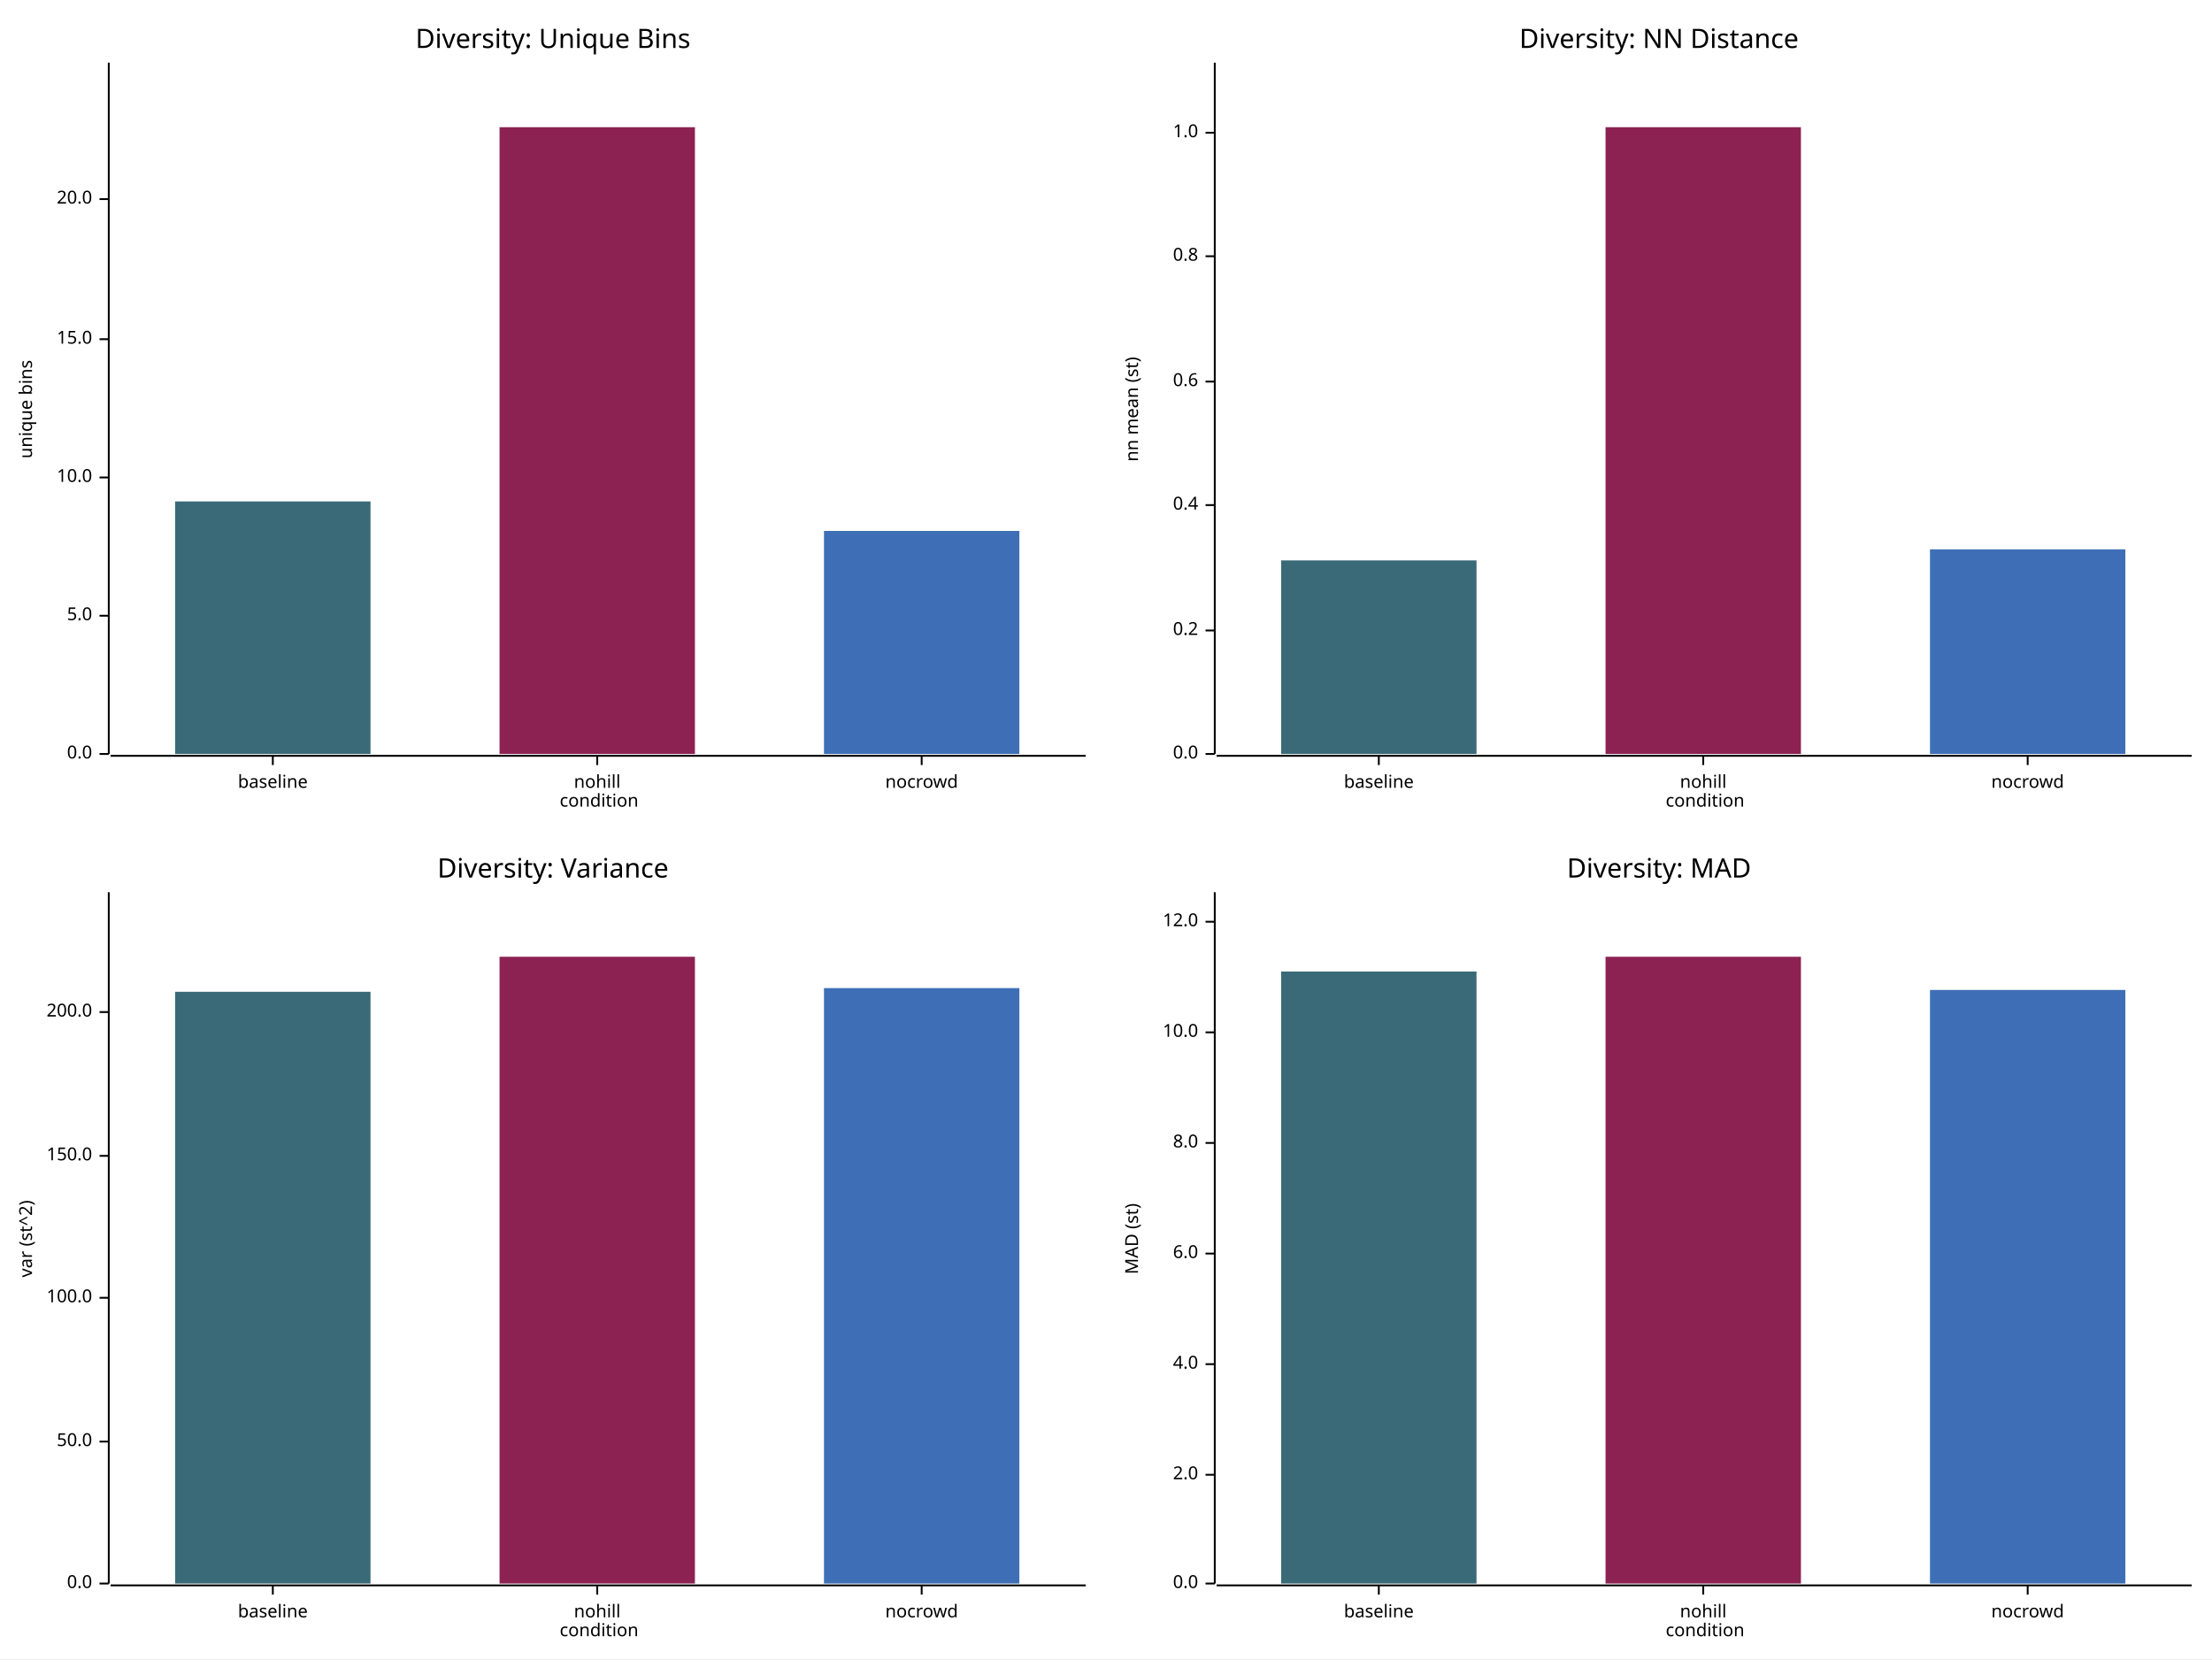
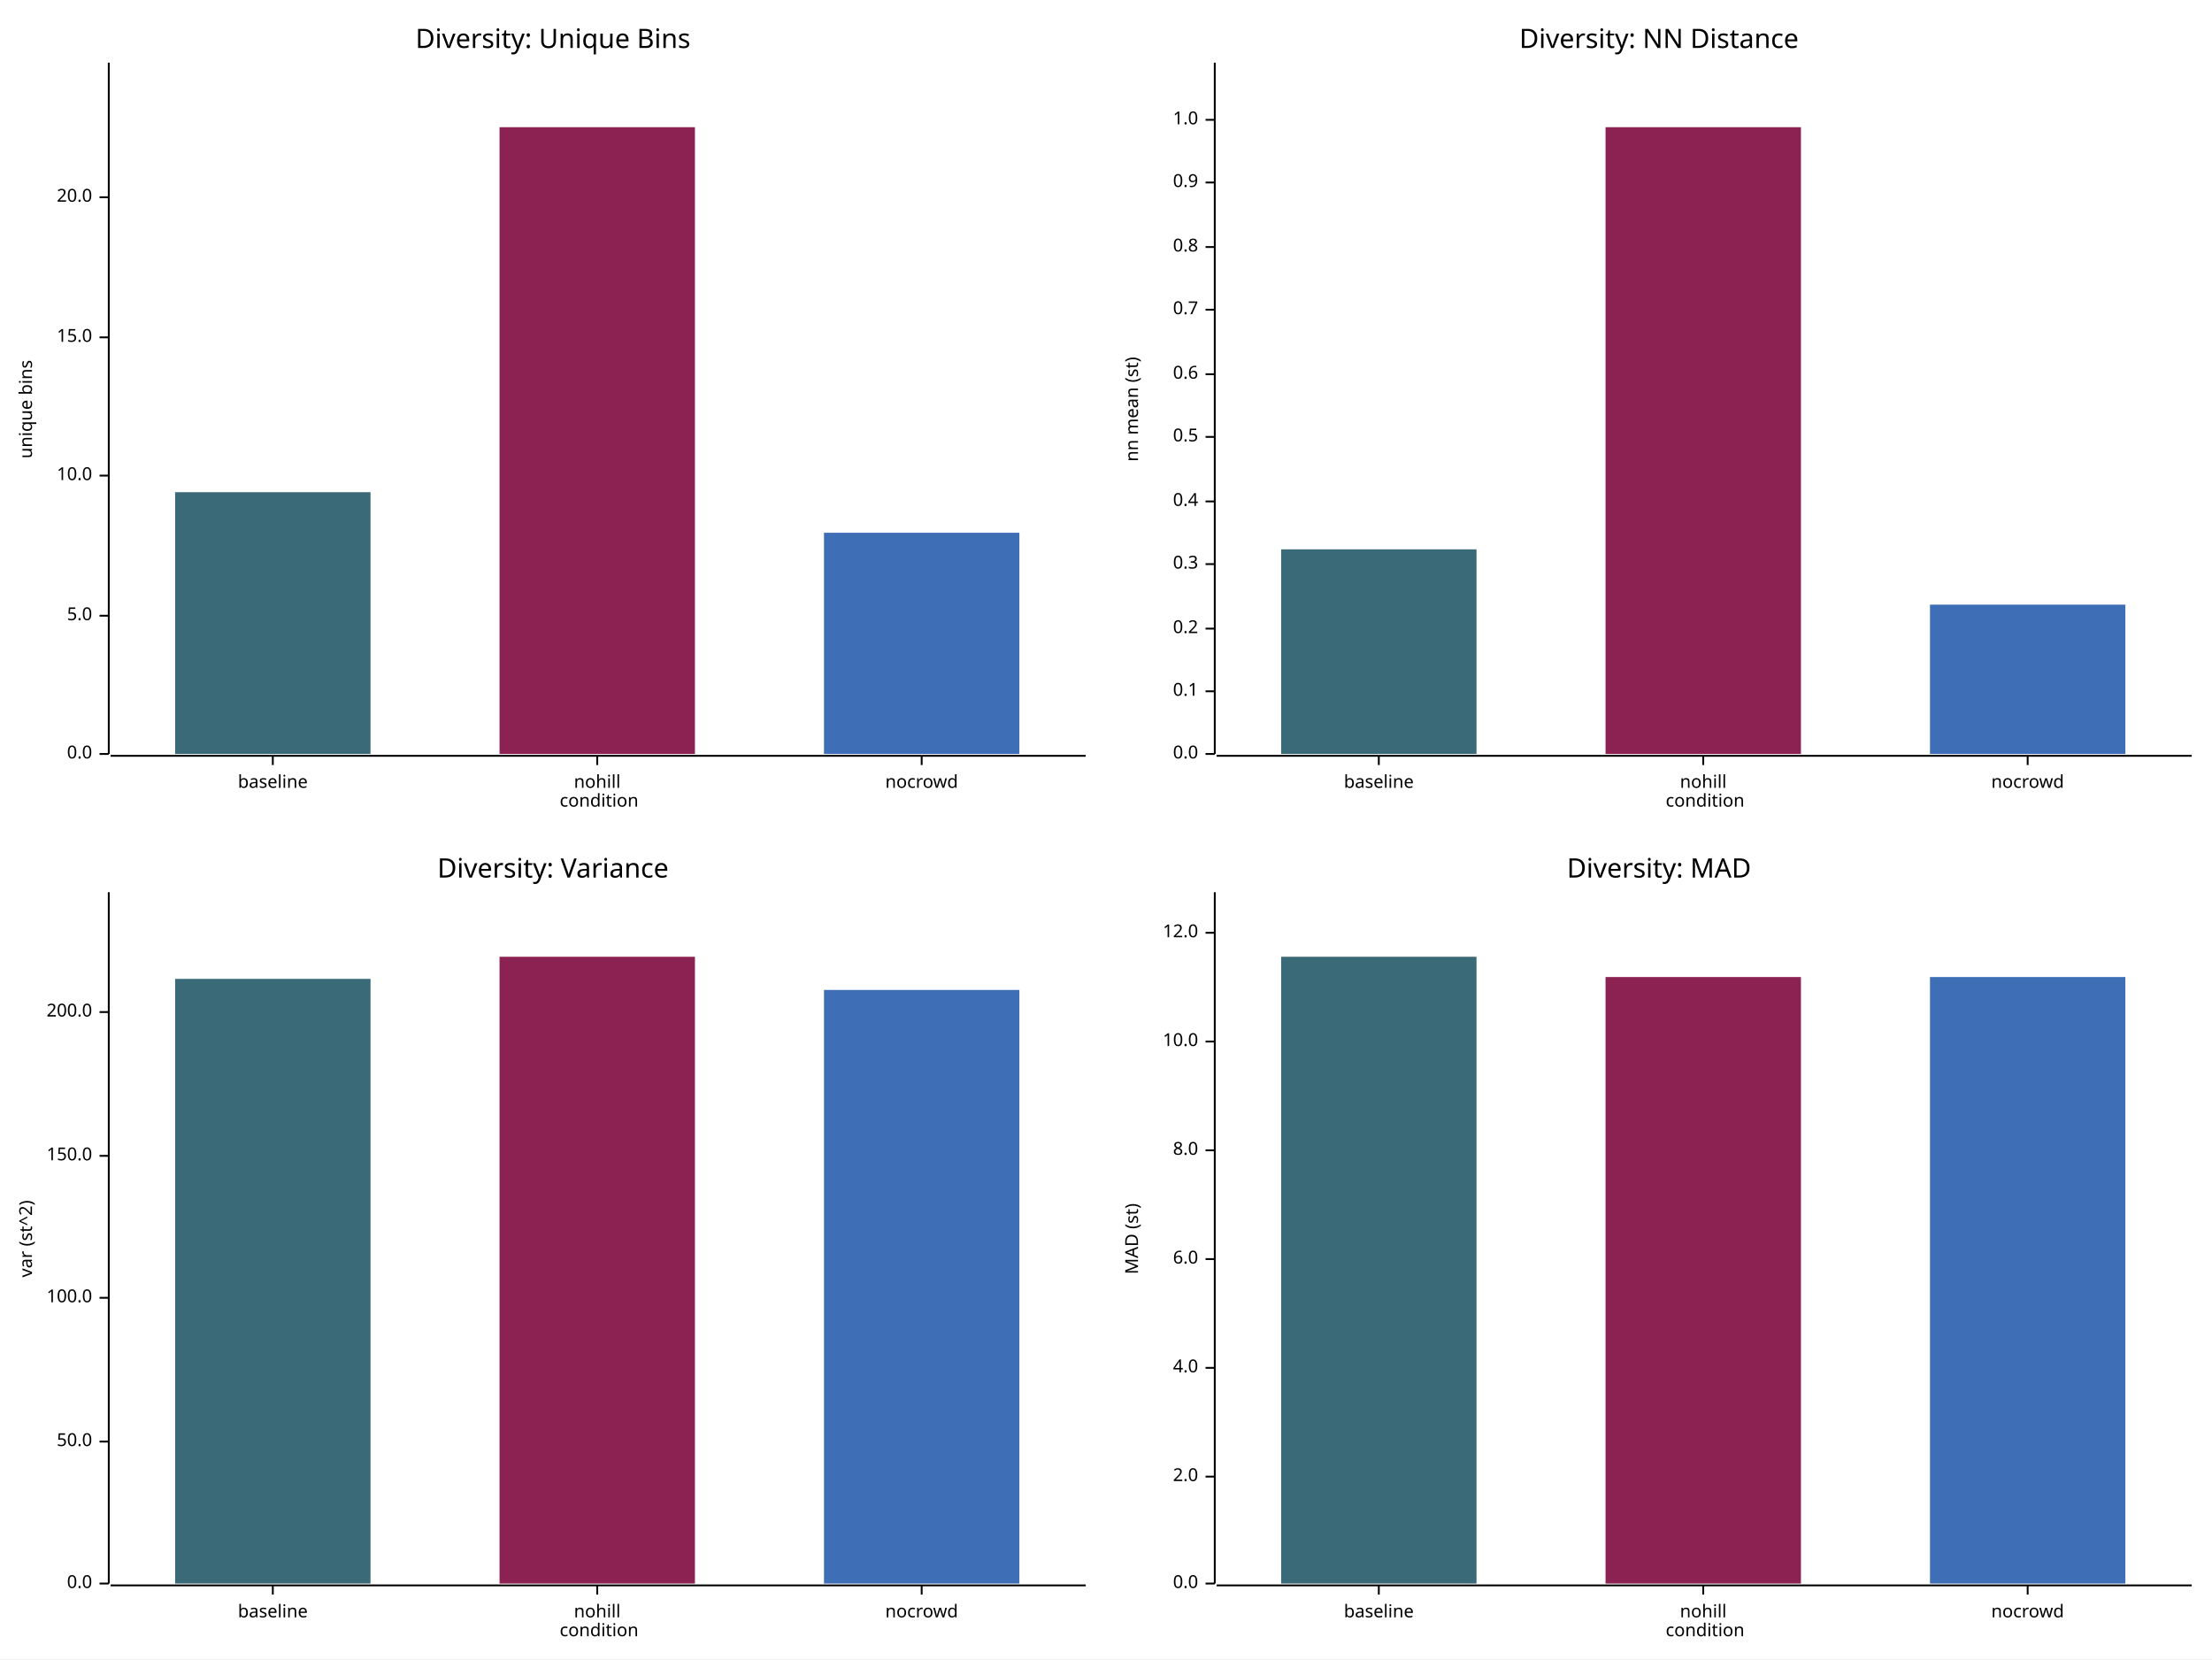
<svg xmlns="http://www.w3.org/2000/svg" width="1200" height="900" viewBox="0 0 1200 900">
  <rect x="0" y="0" width="1200" height="900" opacity="1" fill="#FFFFFF" stroke="none" />
  <text x="300" y="15" dy="0.76em" text-anchor="middle" font-family="sans-serif" font-size="14.516" opacity="1" fill="#000000">
Diversity: Unique Bins
</text>
  <text x="10" y="222" dy="0.76em" text-anchor="middle" font-family="sans-serif" font-size="9.677" opacity="1" fill="#000000" transform="rotate(270, 10, 222)">
unique bins
</text>
  <text x="325" y="440" dy="-0.5ex" text-anchor="middle" font-family="sans-serif" font-size="9.677" opacity="1" fill="#000000">
condition
</text>
  <polyline fill="none" opacity="1" stroke="#000000" stroke-width="1" points="59,34 59,409 " />
  <text x="50" y="409" dy="0.5ex" text-anchor="end" font-family="sans-serif" font-size="9.677" opacity="1" fill="#000000">
0.0
</text>
  <polyline fill="none" opacity="1" stroke="#000000" stroke-width="1" points="54,409 59,409 " />
  <text x="50" y="334" dy="0.5ex" text-anchor="end" font-family="sans-serif" font-size="9.677" opacity="1" fill="#000000">
5.0
</text>
  <polyline fill="none" opacity="1" stroke="#000000" stroke-width="1" points="54,334 59,334 " />
-   <text x="50" y="259" dy="0.5ex" text-anchor="end" font-family="sans-serif" font-size="9.677" opacity="1" fill="#000000">
+   <text x="50" y="258" dy="0.5ex" text-anchor="end" font-family="sans-serif" font-size="9.677" opacity="1" fill="#000000">
10.0
</text>
-   <polyline fill="none" opacity="1" stroke="#000000" stroke-width="1" points="54,259 59,259 " />
-   <text x="50" y="184" dy="0.5ex" text-anchor="end" font-family="sans-serif" font-size="9.677" opacity="1" fill="#000000">
+   <polyline fill="none" opacity="1" stroke="#000000" stroke-width="1" points="54,258 59,258 " />
+   <text x="50" y="183" dy="0.5ex" text-anchor="end" font-family="sans-serif" font-size="9.677" opacity="1" fill="#000000">
15.0
</text>
-   <polyline fill="none" opacity="1" stroke="#000000" stroke-width="1" points="54,184 59,184 " />
-   <text x="50" y="108" dy="0.5ex" text-anchor="end" font-family="sans-serif" font-size="9.677" opacity="1" fill="#000000">
+   <polyline fill="none" opacity="1" stroke="#000000" stroke-width="1" points="54,183 59,183 " />
+   <text x="50" y="107" dy="0.5ex" text-anchor="end" font-family="sans-serif" font-size="9.677" opacity="1" fill="#000000">
20.0
</text>
-   <polyline fill="none" opacity="1" stroke="#000000" stroke-width="1" points="54,108 59,108 " />
+   <polyline fill="none" opacity="1" stroke="#000000" stroke-width="1" points="54,107 59,107 " />
  <polyline fill="none" opacity="1" stroke="#000000" stroke-width="1" points="60,410 589,410 " />
  <text x="148" y="420" dy="0.76em" text-anchor="middle" font-family="sans-serif" font-size="9.677" opacity="1" fill="#000000">
baseline
</text>
  <polyline fill="none" opacity="1" stroke="#000000" stroke-width="1" points="148,410 148,415 " />
  <text x="324" y="420" dy="0.76em" text-anchor="middle" font-family="sans-serif" font-size="9.677" opacity="1" fill="#000000">
nohill
</text>
  <polyline fill="none" opacity="1" stroke="#000000" stroke-width="1" points="324,410 324,415 " />
  <text x="500" y="420" dy="0.76em" text-anchor="middle" font-family="sans-serif" font-size="9.677" opacity="1" fill="#000000">
nocrowd
</text>
  <polyline fill="none" opacity="1" stroke="#000000" stroke-width="1" points="500,410 500,415 " />
-   <rect x="95" y="272" width="106" height="137" opacity="1" fill="#3A6A78" stroke="none" />
+   <rect x="95" y="267" width="106" height="142" opacity="1" fill="#3A6A78" stroke="none" />
  <rect x="271" y="69" width="106" height="340" opacity="1" fill="#8B2252" stroke="none" />
-   <rect x="447" y="288" width="106" height="121" opacity="1" fill="#3E6FB6" stroke="none" />
+   <rect x="447" y="289" width="106" height="120" opacity="1" fill="#3E6FB6" stroke="none" />
  <text x="900" y="15" dy="0.76em" text-anchor="middle" font-family="sans-serif" font-size="14.516" opacity="1" fill="#000000">
Diversity: NN Distance
</text>
  <text x="610" y="222" dy="0.76em" text-anchor="middle" font-family="sans-serif" font-size="9.677" opacity="1" fill="#000000" transform="rotate(270, 610, 222)">
nn mean (st)
</text>
  <text x="925" y="440" dy="-0.5ex" text-anchor="middle" font-family="sans-serif" font-size="9.677" opacity="1" fill="#000000">
condition
</text>
  <polyline fill="none" opacity="1" stroke="#000000" stroke-width="1" points="659,34 659,409 " />
  <text x="650" y="409" dy="0.5ex" text-anchor="end" font-family="sans-serif" font-size="9.677" opacity="1" fill="#000000">
0.0
</text>
  <polyline fill="none" opacity="1" stroke="#000000" stroke-width="1" points="654,409 659,409 " />
-   <text x="650" y="342" dy="0.5ex" text-anchor="end" font-family="sans-serif" font-size="9.677" opacity="1" fill="#000000">
+   <text x="650" y="375" dy="0.5ex" text-anchor="end" font-family="sans-serif" font-size="9.677" opacity="1" fill="#000000">
+ 0.1
+ </text>
+   <polyline fill="none" opacity="1" stroke="#000000" stroke-width="1" points="654,375 659,375 " />
+   <text x="650" y="341" dy="0.5ex" text-anchor="end" font-family="sans-serif" font-size="9.677" opacity="1" fill="#000000">
0.2
</text>
-   <polyline fill="none" opacity="1" stroke="#000000" stroke-width="1" points="654,342 659,342 " />
-   <text x="650" y="274" dy="0.5ex" text-anchor="end" font-family="sans-serif" font-size="9.677" opacity="1" fill="#000000">
+   <polyline fill="none" opacity="1" stroke="#000000" stroke-width="1" points="654,341 659,341 " />
+   <text x="650" y="306" dy="0.5ex" text-anchor="end" font-family="sans-serif" font-size="9.677" opacity="1" fill="#000000">
+ 0.3
+ </text>
+   <polyline fill="none" opacity="1" stroke="#000000" stroke-width="1" points="654,306 659,306 " />
+   <text x="650" y="272" dy="0.5ex" text-anchor="end" font-family="sans-serif" font-size="9.677" opacity="1" fill="#000000">
0.4
</text>
-   <polyline fill="none" opacity="1" stroke="#000000" stroke-width="1" points="654,274 659,274 " />
-   <text x="650" y="207" dy="0.5ex" text-anchor="end" font-family="sans-serif" font-size="9.677" opacity="1" fill="#000000">
+   <polyline fill="none" opacity="1" stroke="#000000" stroke-width="1" points="654,272 659,272 " />
+   <text x="650" y="237" dy="0.5ex" text-anchor="end" font-family="sans-serif" font-size="9.677" opacity="1" fill="#000000">
+ 0.5
+ </text>
+   <polyline fill="none" opacity="1" stroke="#000000" stroke-width="1" points="654,237 659,237 " />
+   <text x="650" y="203" dy="0.5ex" text-anchor="end" font-family="sans-serif" font-size="9.677" opacity="1" fill="#000000">
0.6
</text>
-   <polyline fill="none" opacity="1" stroke="#000000" stroke-width="1" points="654,207 659,207 " />
-   <text x="650" y="139" dy="0.5ex" text-anchor="end" font-family="sans-serif" font-size="9.677" opacity="1" fill="#000000">
+   <polyline fill="none" opacity="1" stroke="#000000" stroke-width="1" points="654,203 659,203 " />
+   <text x="650" y="168" dy="0.5ex" text-anchor="end" font-family="sans-serif" font-size="9.677" opacity="1" fill="#000000">
+ 0.7
+ </text>
+   <polyline fill="none" opacity="1" stroke="#000000" stroke-width="1" points="654,168 659,168 " />
+   <text x="650" y="134" dy="0.5ex" text-anchor="end" font-family="sans-serif" font-size="9.677" opacity="1" fill="#000000">
0.8
</text>
-   <polyline fill="none" opacity="1" stroke="#000000" stroke-width="1" points="654,139 659,139 " />
-   <text x="650" y="72" dy="0.5ex" text-anchor="end" font-family="sans-serif" font-size="9.677" opacity="1" fill="#000000">
+   <polyline fill="none" opacity="1" stroke="#000000" stroke-width="1" points="654,134 659,134 " />
+   <text x="650" y="99" dy="0.5ex" text-anchor="end" font-family="sans-serif" font-size="9.677" opacity="1" fill="#000000">
+ 0.9
+ </text>
+   <polyline fill="none" opacity="1" stroke="#000000" stroke-width="1" points="654,99 659,99 " />
+   <text x="650" y="65" dy="0.5ex" text-anchor="end" font-family="sans-serif" font-size="9.677" opacity="1" fill="#000000">
1.0
</text>
-   <polyline fill="none" opacity="1" stroke="#000000" stroke-width="1" points="654,72 659,72 " />
+   <polyline fill="none" opacity="1" stroke="#000000" stroke-width="1" points="654,65 659,65 " />
  <polyline fill="none" opacity="1" stroke="#000000" stroke-width="1" points="660,410 1189,410 " />
  <text x="748" y="420" dy="0.76em" text-anchor="middle" font-family="sans-serif" font-size="9.677" opacity="1" fill="#000000">
baseline
</text>
  <polyline fill="none" opacity="1" stroke="#000000" stroke-width="1" points="748,410 748,415 " />
  <text x="924" y="420" dy="0.76em" text-anchor="middle" font-family="sans-serif" font-size="9.677" opacity="1" fill="#000000">
nohill
</text>
  <polyline fill="none" opacity="1" stroke="#000000" stroke-width="1" points="924,410 924,415 " />
  <text x="1100" y="420" dy="0.76em" text-anchor="middle" font-family="sans-serif" font-size="9.677" opacity="1" fill="#000000">
nocrowd
</text>
  <polyline fill="none" opacity="1" stroke="#000000" stroke-width="1" points="1100,410 1100,415 " />
-   <rect x="695" y="304" width="106" height="105" opacity="1" fill="#3A6A78" stroke="none" />
+   <rect x="695" y="298" width="106" height="111" opacity="1" fill="#3A6A78" stroke="none" />
  <rect x="871" y="69" width="106" height="340" opacity="1" fill="#8B2252" stroke="none" />
-   <rect x="1047" y="298" width="106" height="111" opacity="1" fill="#3E6FB6" stroke="none" />
+   <rect x="1047" y="328" width="106" height="81" opacity="1" fill="#3E6FB6" stroke="none" />
  <text x="300" y="465" dy="0.76em" text-anchor="middle" font-family="sans-serif" font-size="14.516" opacity="1" fill="#000000">
Diversity: Variance
</text>
  <text x="10" y="672" dy="0.76em" text-anchor="middle" font-family="sans-serif" font-size="9.677" opacity="1" fill="#000000" transform="rotate(270, 10, 672)">
var (st^2)
</text>
  <text x="325" y="890" dy="-0.5ex" text-anchor="middle" font-family="sans-serif" font-size="9.677" opacity="1" fill="#000000">
condition
</text>
  <polyline fill="none" opacity="1" stroke="#000000" stroke-width="1" points="59,484 59,859 " />
  <text x="50" y="859" dy="0.5ex" text-anchor="end" font-family="sans-serif" font-size="9.677" opacity="1" fill="#000000">
0.0
</text>
  <polyline fill="none" opacity="1" stroke="#000000" stroke-width="1" points="54,859 59,859 " />
  <text x="50" y="782" dy="0.5ex" text-anchor="end" font-family="sans-serif" font-size="9.677" opacity="1" fill="#000000">
50.0
</text>
  <polyline fill="none" opacity="1" stroke="#000000" stroke-width="1" points="54,782 59,782 " />
  <text x="50" y="704" dy="0.5ex" text-anchor="end" font-family="sans-serif" font-size="9.677" opacity="1" fill="#000000">
100.0
</text>
  <polyline fill="none" opacity="1" stroke="#000000" stroke-width="1" points="54,704 59,704 " />
  <text x="50" y="627" dy="0.5ex" text-anchor="end" font-family="sans-serif" font-size="9.677" opacity="1" fill="#000000">
150.0
</text>
  <polyline fill="none" opacity="1" stroke="#000000" stroke-width="1" points="54,627 59,627 " />
  <text x="50" y="549" dy="0.5ex" text-anchor="end" font-family="sans-serif" font-size="9.677" opacity="1" fill="#000000">
200.0
</text>
  <polyline fill="none" opacity="1" stroke="#000000" stroke-width="1" points="54,549 59,549 " />
  <polyline fill="none" opacity="1" stroke="#000000" stroke-width="1" points="60,860 589,860 " />
  <text x="148" y="870" dy="0.76em" text-anchor="middle" font-family="sans-serif" font-size="9.677" opacity="1" fill="#000000">
baseline
</text>
  <polyline fill="none" opacity="1" stroke="#000000" stroke-width="1" points="148,860 148,865 " />
  <text x="324" y="870" dy="0.76em" text-anchor="middle" font-family="sans-serif" font-size="9.677" opacity="1" fill="#000000">
nohill
</text>
  <polyline fill="none" opacity="1" stroke="#000000" stroke-width="1" points="324,860 324,865 " />
  <text x="500" y="870" dy="0.76em" text-anchor="middle" font-family="sans-serif" font-size="9.677" opacity="1" fill="#000000">
nocrowd
</text>
  <polyline fill="none" opacity="1" stroke="#000000" stroke-width="1" points="500,860 500,865 " />
-   <rect x="95" y="538" width="106" height="321" opacity="1" fill="#3A6A78" stroke="none" />
+   <rect x="95" y="531" width="106" height="328" opacity="1" fill="#3A6A78" stroke="none" />
  <rect x="271" y="519" width="106" height="340" opacity="1" fill="#8B2252" stroke="none" />
-   <rect x="447" y="536" width="106" height="323" opacity="1" fill="#3E6FB6" stroke="none" />
+   <rect x="447" y="537" width="106" height="322" opacity="1" fill="#3E6FB6" stroke="none" />
  <text x="900" y="465" dy="0.76em" text-anchor="middle" font-family="sans-serif" font-size="14.516" opacity="1" fill="#000000">
Diversity: MAD
</text>
  <text x="610" y="672" dy="0.76em" text-anchor="middle" font-family="sans-serif" font-size="9.677" opacity="1" fill="#000000" transform="rotate(270, 610, 672)">
MAD (st)
</text>
  <text x="925" y="890" dy="-0.5ex" text-anchor="middle" font-family="sans-serif" font-size="9.677" opacity="1" fill="#000000">
condition
</text>
  <polyline fill="none" opacity="1" stroke="#000000" stroke-width="1" points="659,484 659,859 " />
  <text x="650" y="859" dy="0.5ex" text-anchor="end" font-family="sans-serif" font-size="9.677" opacity="1" fill="#000000">
0.0
</text>
  <polyline fill="none" opacity="1" stroke="#000000" stroke-width="1" points="654,859 659,859 " />
-   <text x="650" y="800" dy="0.5ex" text-anchor="end" font-family="sans-serif" font-size="9.677" opacity="1" fill="#000000">
+   <text x="650" y="801" dy="0.5ex" text-anchor="end" font-family="sans-serif" font-size="9.677" opacity="1" fill="#000000">
2.0
</text>
-   <polyline fill="none" opacity="1" stroke="#000000" stroke-width="1" points="654,800 659,800 " />
-   <text x="650" y="740" dy="0.5ex" text-anchor="end" font-family="sans-serif" font-size="9.677" opacity="1" fill="#000000">
+   <polyline fill="none" opacity="1" stroke="#000000" stroke-width="1" points="654,801 659,801 " />
+   <text x="650" y="742" dy="0.5ex" text-anchor="end" font-family="sans-serif" font-size="9.677" opacity="1" fill="#000000">
4.0
</text>
-   <polyline fill="none" opacity="1" stroke="#000000" stroke-width="1" points="654,740 659,740 " />
-   <text x="650" y="680" dy="0.5ex" text-anchor="end" font-family="sans-serif" font-size="9.677" opacity="1" fill="#000000">
+   <polyline fill="none" opacity="1" stroke="#000000" stroke-width="1" points="654,742 659,742 " />
+   <text x="650" y="683" dy="0.5ex" text-anchor="end" font-family="sans-serif" font-size="9.677" opacity="1" fill="#000000">
6.0
</text>
-   <polyline fill="none" opacity="1" stroke="#000000" stroke-width="1" points="654,680 659,680 " />
-   <text x="650" y="620" dy="0.5ex" text-anchor="end" font-family="sans-serif" font-size="9.677" opacity="1" fill="#000000">
+   <polyline fill="none" opacity="1" stroke="#000000" stroke-width="1" points="654,683 659,683 " />
+   <text x="650" y="624" dy="0.5ex" text-anchor="end" font-family="sans-serif" font-size="9.677" opacity="1" fill="#000000">
8.0
</text>
-   <polyline fill="none" opacity="1" stroke="#000000" stroke-width="1" points="654,620 659,620 " />
-   <text x="650" y="560" dy="0.5ex" text-anchor="end" font-family="sans-serif" font-size="9.677" opacity="1" fill="#000000">
+   <polyline fill="none" opacity="1" stroke="#000000" stroke-width="1" points="654,624 659,624 " />
+   <text x="650" y="565" dy="0.5ex" text-anchor="end" font-family="sans-serif" font-size="9.677" opacity="1" fill="#000000">
10.0
</text>
-   <polyline fill="none" opacity="1" stroke="#000000" stroke-width="1" points="654,560 659,560 " />
-   <text x="650" y="500" dy="0.5ex" text-anchor="end" font-family="sans-serif" font-size="9.677" opacity="1" fill="#000000">
+   <polyline fill="none" opacity="1" stroke="#000000" stroke-width="1" points="654,565 659,565 " />
+   <text x="650" y="506" dy="0.5ex" text-anchor="end" font-family="sans-serif" font-size="9.677" opacity="1" fill="#000000">
12.0
</text>
-   <polyline fill="none" opacity="1" stroke="#000000" stroke-width="1" points="654,500 659,500 " />
+   <polyline fill="none" opacity="1" stroke="#000000" stroke-width="1" points="654,506 659,506 " />
  <polyline fill="none" opacity="1" stroke="#000000" stroke-width="1" points="660,860 1189,860 " />
  <text x="748" y="870" dy="0.76em" text-anchor="middle" font-family="sans-serif" font-size="9.677" opacity="1" fill="#000000">
baseline
</text>
  <polyline fill="none" opacity="1" stroke="#000000" stroke-width="1" points="748,860 748,865 " />
  <text x="924" y="870" dy="0.76em" text-anchor="middle" font-family="sans-serif" font-size="9.677" opacity="1" fill="#000000">
nohill
</text>
  <polyline fill="none" opacity="1" stroke="#000000" stroke-width="1" points="924,860 924,865 " />
  <text x="1100" y="870" dy="0.76em" text-anchor="middle" font-family="sans-serif" font-size="9.677" opacity="1" fill="#000000">
nocrowd
</text>
  <polyline fill="none" opacity="1" stroke="#000000" stroke-width="1" points="1100,860 1100,865 " />
-   <rect x="695" y="527" width="106" height="332" opacity="1" fill="#3A6A78" stroke="none" />
-   <rect x="871" y="519" width="106" height="340" opacity="1" fill="#8B2252" stroke="none" />
-   <rect x="1047" y="537" width="106" height="322" opacity="1" fill="#3E6FB6" stroke="none" />
+   <rect x="695" y="519" width="106" height="340" opacity="1" fill="#3A6A78" stroke="none" />
+   <rect x="871" y="530" width="106" height="329" opacity="1" fill="#8B2252" stroke="none" />
+   <rect x="1047" y="530" width="106" height="329" opacity="1" fill="#3E6FB6" stroke="none" />
</svg>
